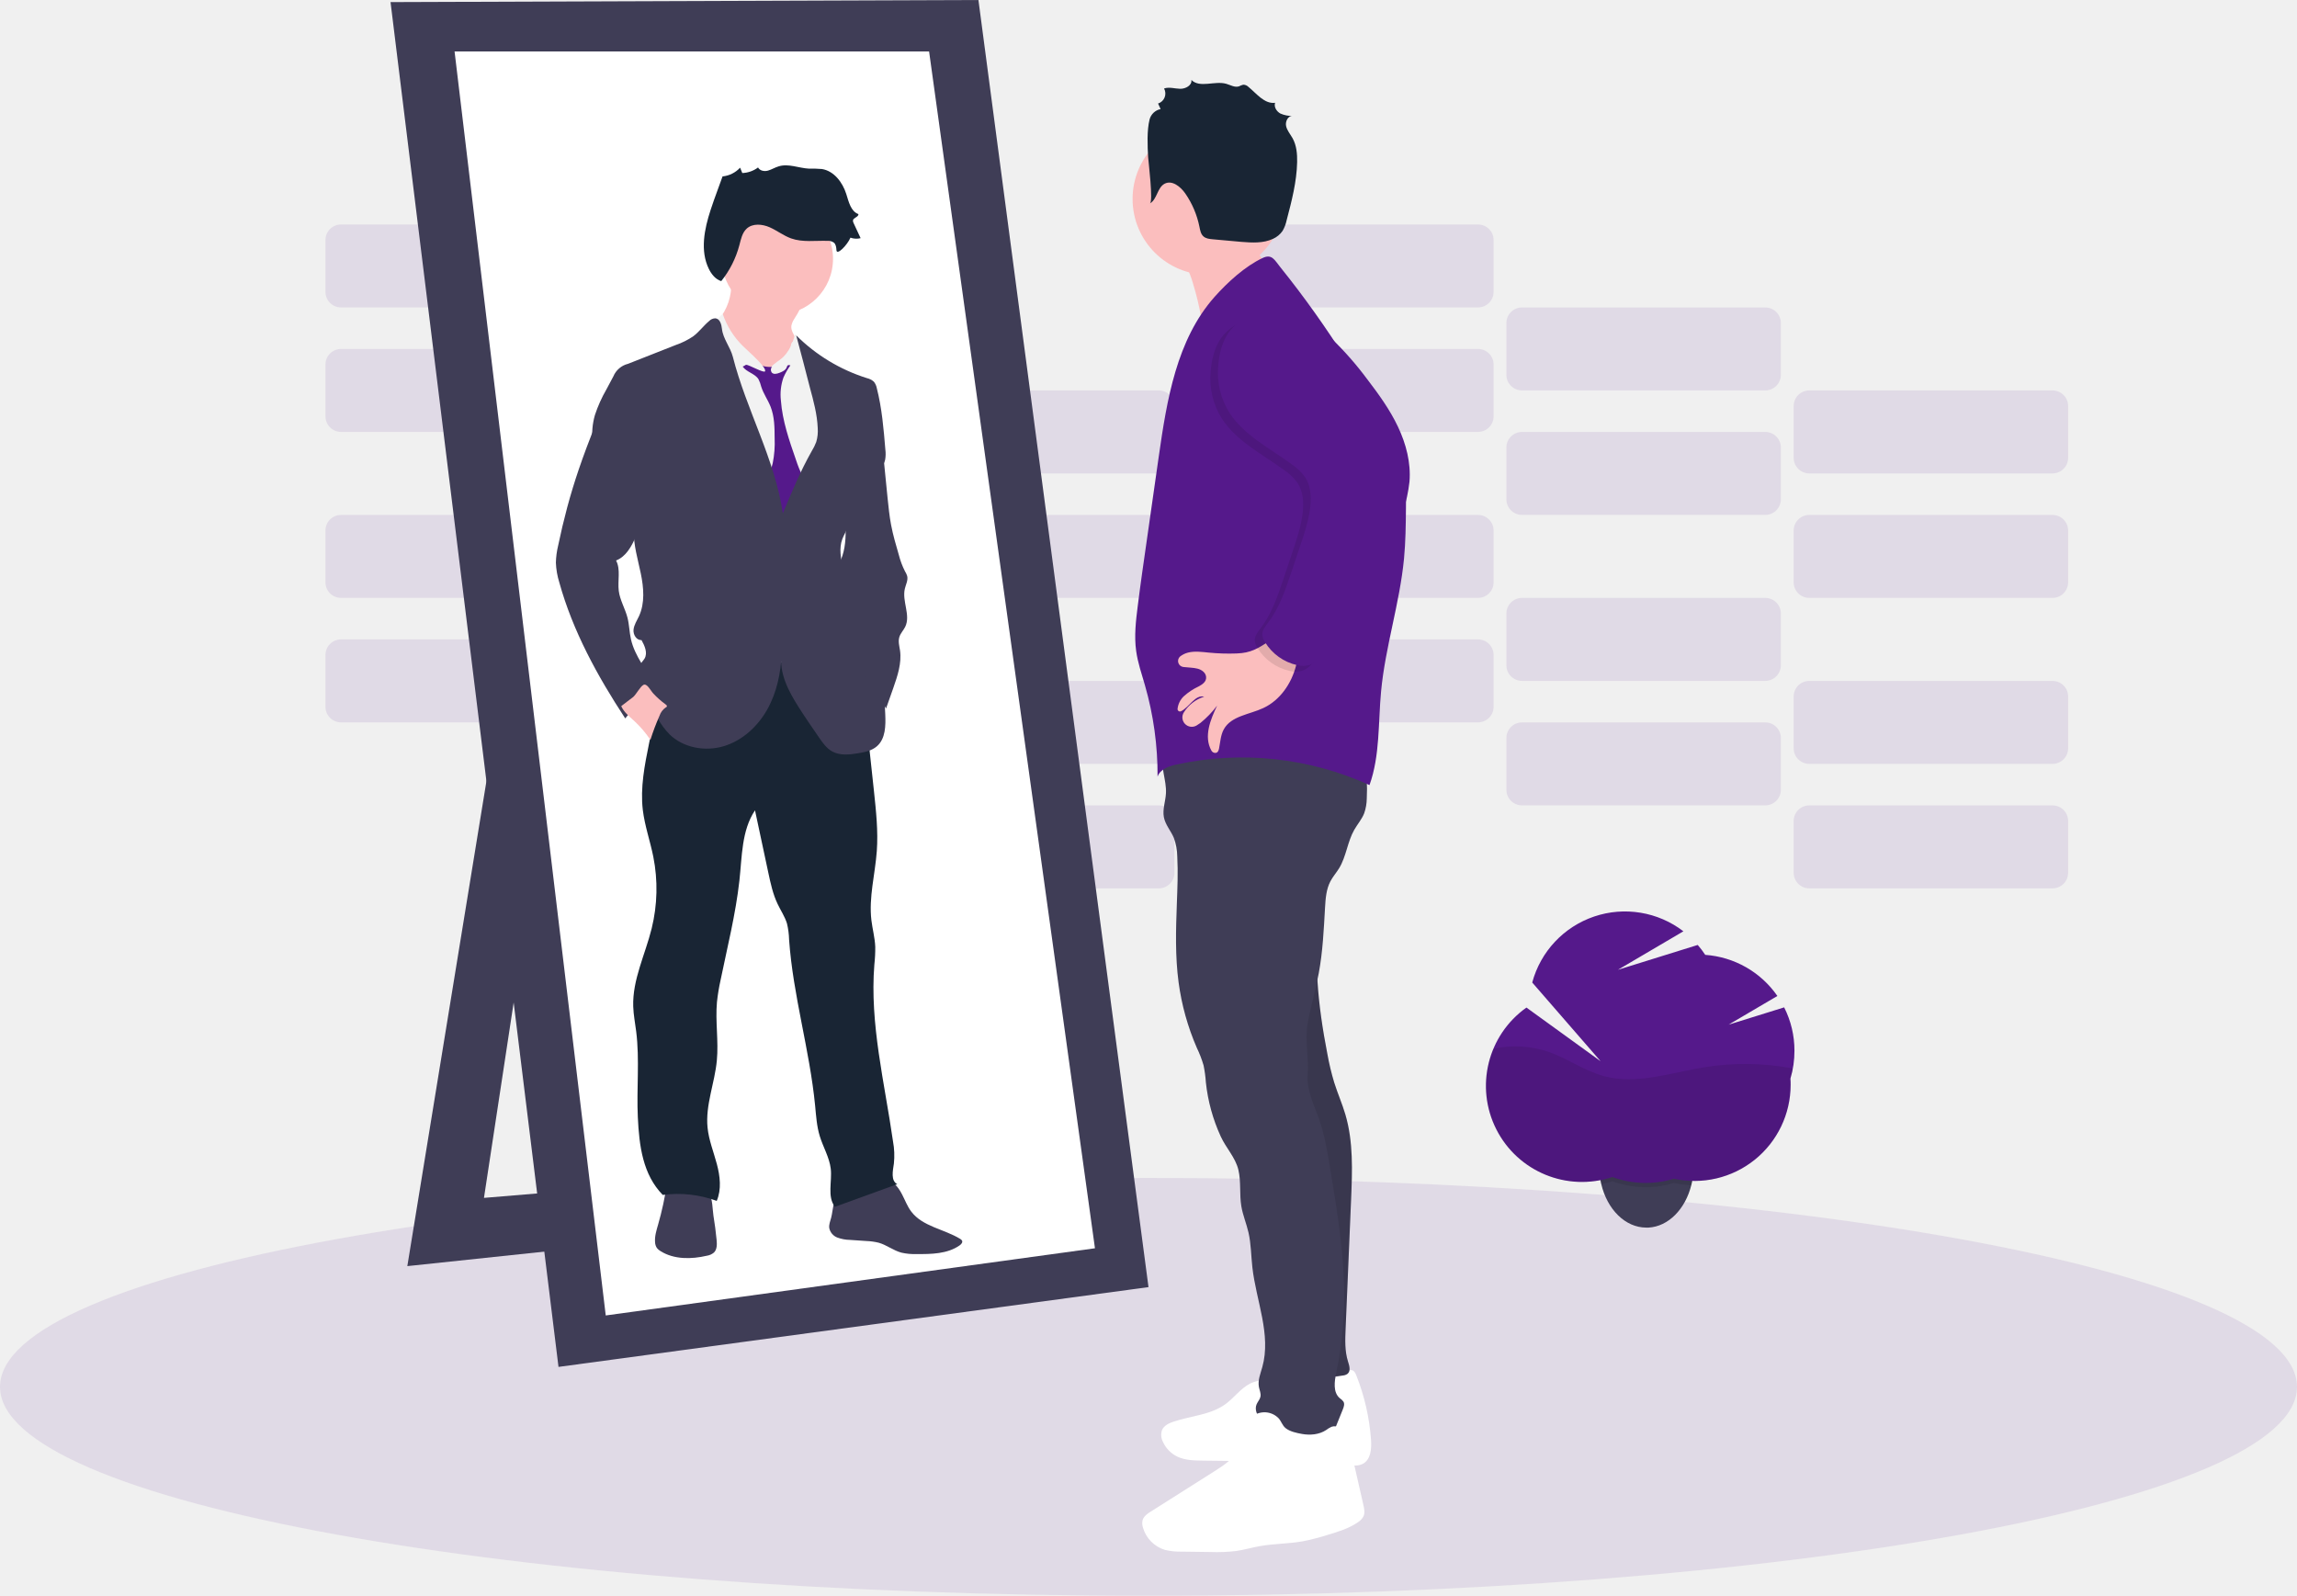
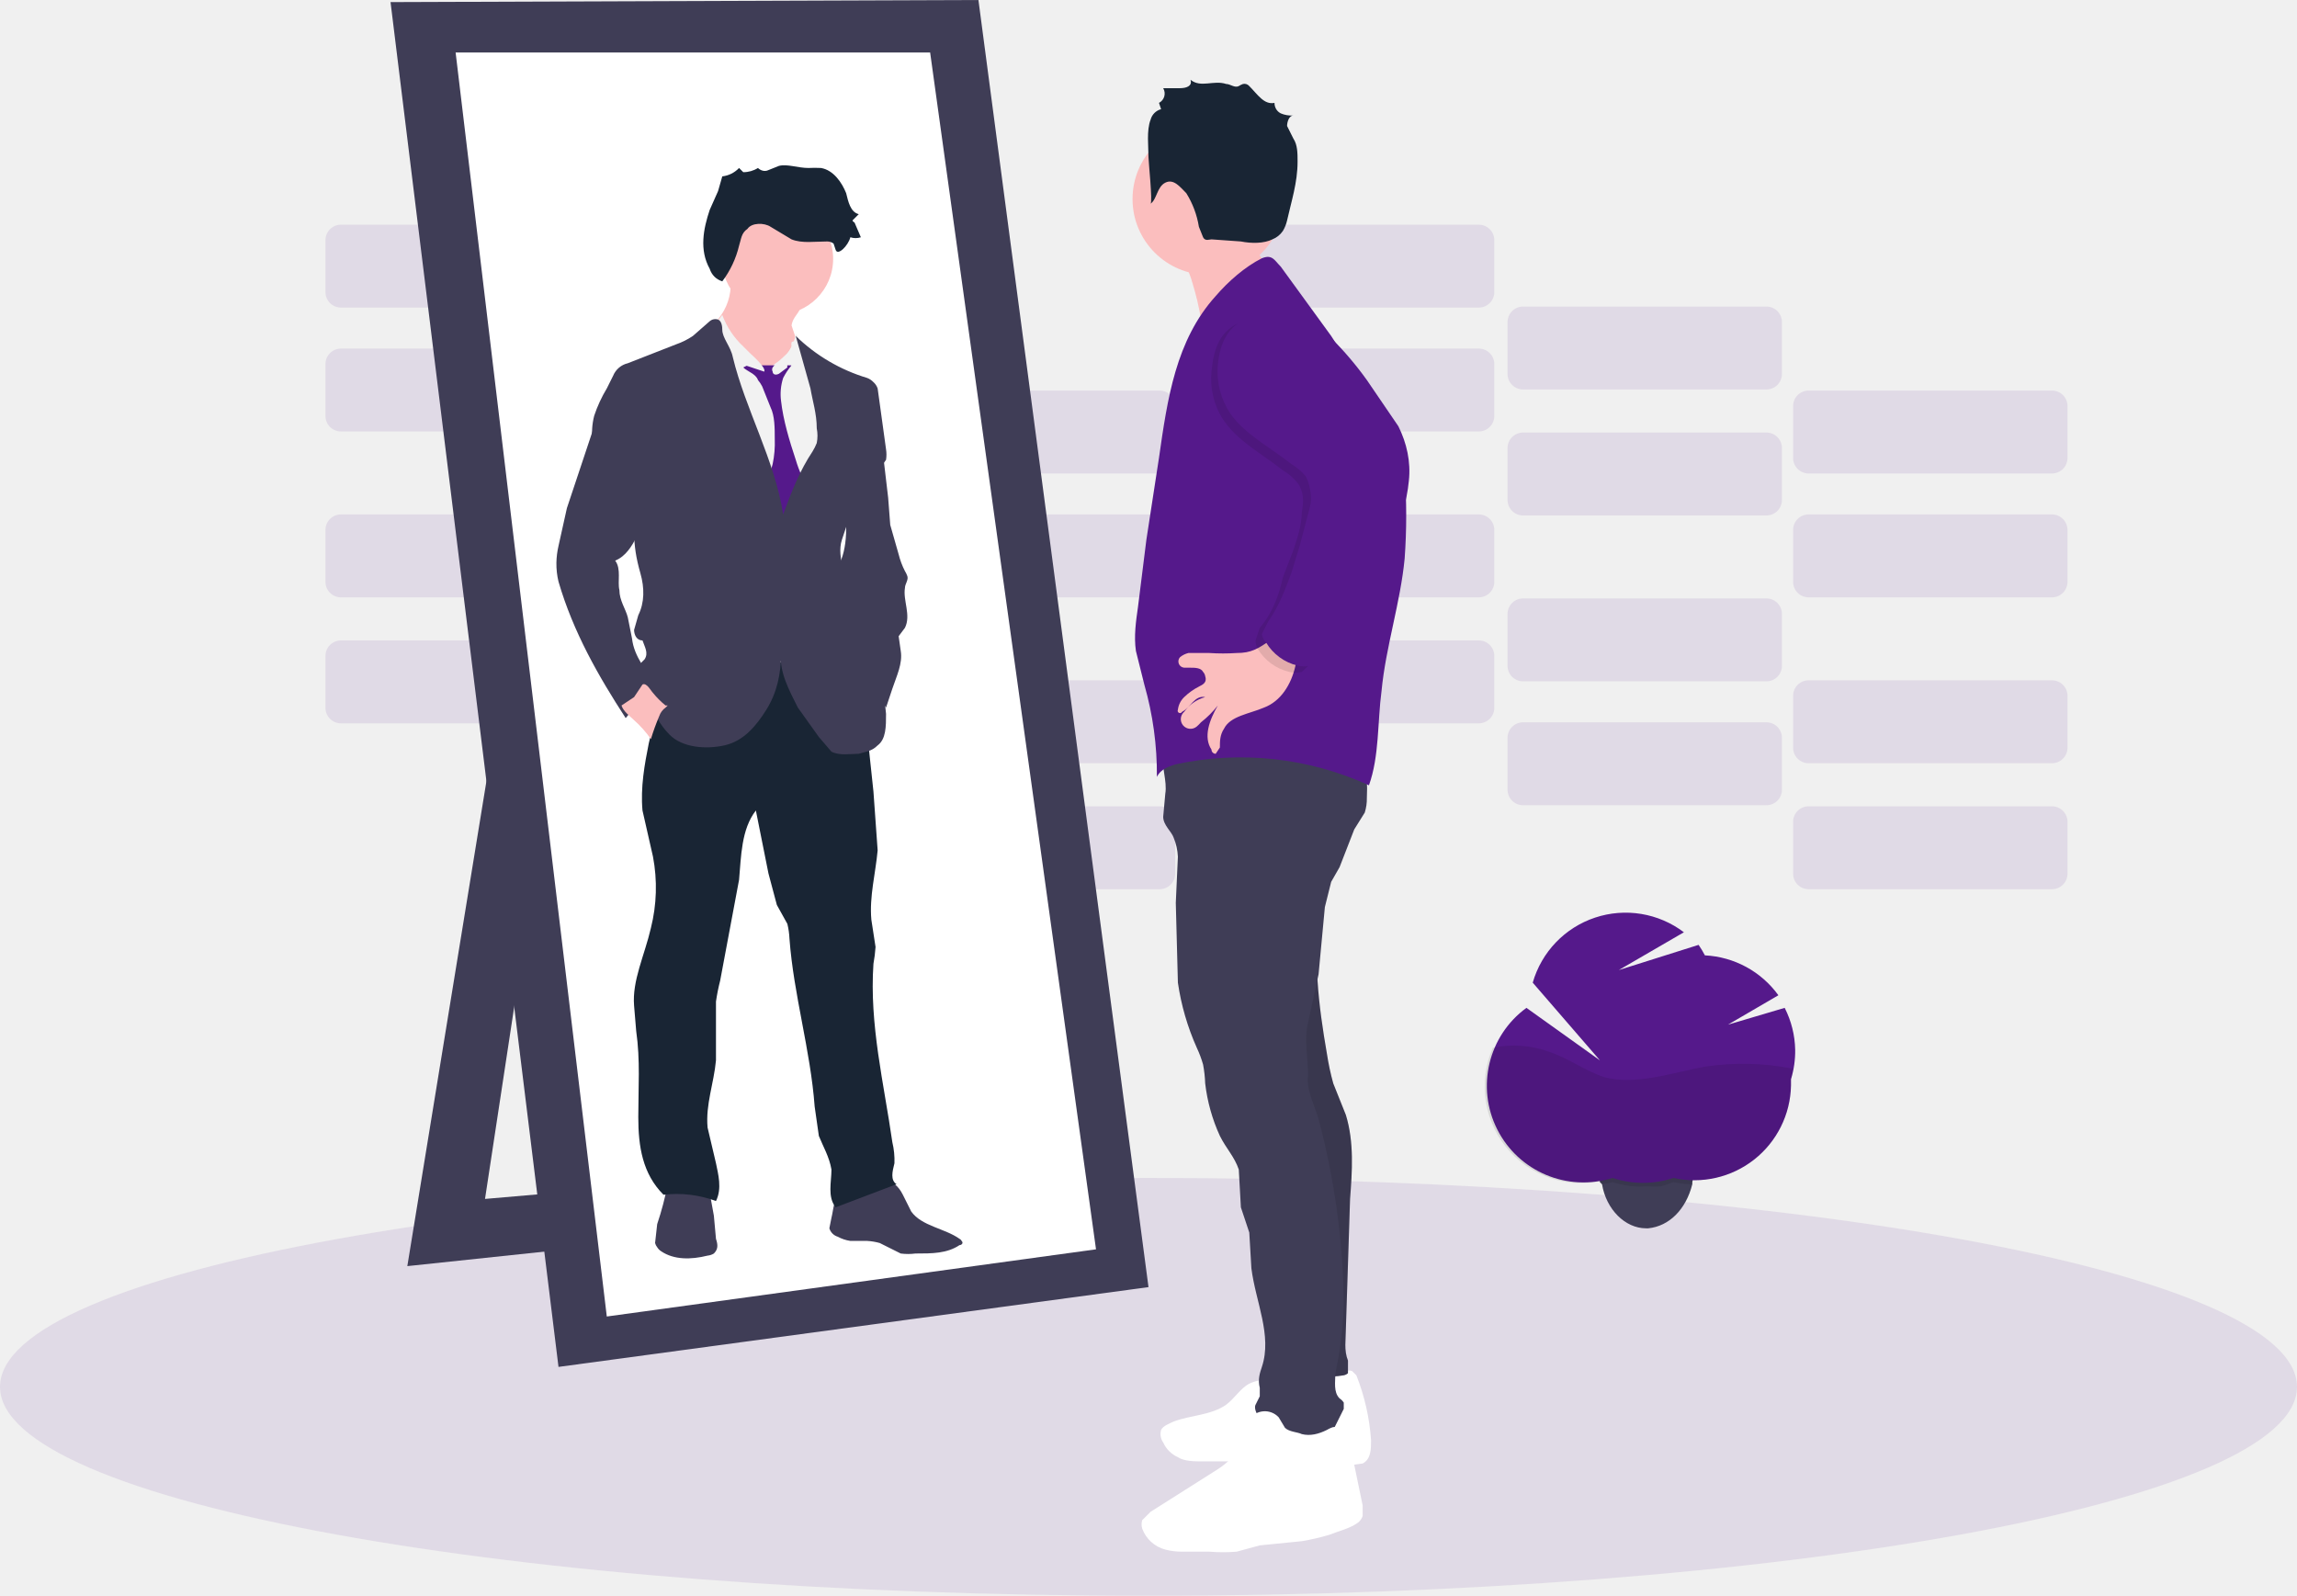
- <svg xmlns="http://www.w3.org/2000/svg" id="bf56719a-dd30-4b09-833f-7c41eeee086b" width="1094" height="760" data-name="Layer 1" viewBox="0 0 1094 760">
-   <rect width="130.73" height="39.52" x="155" y="304.52" fill="#55198b" opacity=".1" rx="7.43" />
-   <rect width="130.73" height="39.52" x="291.81" y="344.05" fill="#55198b" opacity=".1" rx="7.43" />
-   <rect width="130.73" height="39.52" x="428.63" y="383.57" fill="#55198b" opacity=".1" rx="7.43" />
-   <rect width="130.73" height="39.52" x="155" y="245.24" fill="#55198b" opacity=".1" rx="7.43" />
-   <rect width="130.73" height="39.52" x="291.81" y="284.76" fill="#55198b" opacity=".1" rx="7.43" />
-   <rect width="130.73" height="39.52" x="428.63" y="324.29" fill="#55198b" opacity=".1" rx="7.43" />
-   <rect width="130.73" height="39.52" x="580.64" y="304.52" fill="#55198b" opacity=".1" rx="7.43" />
-   <rect width="130.73" height="39.52" x="717.45" y="344.05" fill="#55198b" opacity=".1" rx="7.43" />
-   <rect width="130.73" height="39.52" x="854.27" y="383.57" fill="#55198b" opacity=".1" rx="7.43" />
-   <rect width="130.73" height="39.52" x="580.64" y="245.24" fill="#55198b" opacity=".1" rx="7.43" />
-   <rect width="130.73" height="39.52" x="717.45" y="284.76" fill="#55198b" opacity=".1" rx="7.43" />
-   <rect width="130.73" height="39.52" x="854.27" y="324.29" fill="#55198b" opacity=".1" rx="7.43" />
-   <rect width="130.73" height="39.52" x="155" y="166.19" fill="#55198b" opacity=".1" rx="7.43" />
-   <rect width="130.73" height="39.52" x="291.81" y="205.71" fill="#55198b" opacity=".1" rx="7.43" />
-   <rect width="130.73" height="39.52" x="428.63" y="245.24" fill="#55198b" opacity=".1" rx="7.43" />
-   <rect width="130.73" height="39.52" x="155" y="106.9" fill="#55198b" opacity=".1" rx="7.43" />
-   <rect width="130.73" height="39.52" x="291.81" y="146.43" fill="#55198b" opacity=".1" rx="7.43" />
-   <rect width="130.73" height="39.52" x="428.63" y="185.95" fill="#55198b" opacity=".1" rx="7.43" />
-   <rect width="130.73" height="39.52" x="580.64" y="166.19" fill="#55198b" opacity=".1" rx="7.43" />
-   <rect width="130.73" height="39.52" x="717.45" y="205.71" fill="#55198b" opacity=".1" rx="7.43" />
-   <rect width="130.73" height="39.52" x="854.27" y="245.24" fill="#55198b" opacity=".1" rx="7.43" />
-   <rect width="130.73" height="39.52" x="580.64" y="106.9" fill="#55198b" opacity=".1" rx="7.43" />
-   <rect width="130.73" height="39.52" x="717.45" y="146.43" fill="#55198b" opacity=".1" rx="7.43" />
-   <rect width="130.73" height="39.52" x="854.27" y="185.95" fill="#55198b" opacity=".1" rx="7.43" />
+ <svg xmlns="http://www.w3.org/2000/svg" width="1094" height="760" data-name="Layer 1">
+   <rect width="130.7" height="39.5" x="155" y="305" fill="#55198b" opacity=".1" rx="7.4" />
+   <rect width="130.7" height="39.5" x="292" y="344" fill="#55198b" opacity=".1" rx="7.4" />
+   <rect width="130.7" height="39.5" x="429" y="384" fill="#55198b" opacity=".1" rx="7.4" />
+   <rect width="130.7" height="39.5" x="155" y="245" fill="#55198b" opacity=".1" rx="7.4" />
+   <rect width="130.7" height="39.5" x="292" y="285" fill="#55198b" opacity=".1" rx="7.4" />
+   <rect width="130.7" height="39.5" x="429" y="324" fill="#55198b" opacity=".1" rx="7.4" />
+   <rect width="130.7" height="39.5" x="581" y="305" fill="#55198b" opacity=".1" rx="7.4" />
+   <rect width="130.7" height="39.5" x="718" y="344" fill="#55198b" opacity=".1" rx="7.4" />
+   <rect width="130.7" height="39.5" x="854" y="384" fill="#55198b" opacity=".1" rx="7.4" />
+   <rect width="130.7" height="39.5" x="581" y="245" fill="#55198b" opacity=".1" rx="7.4" />
+   <rect width="130.7" height="39.5" x="718" y="285" fill="#55198b" opacity=".1" rx="7.4" />
+   <rect width="130.7" height="39.5" x="854" y="324" fill="#55198b" opacity=".1" rx="7.4" />
+   <rect width="130.7" height="39.5" x="155" y="166" fill="#55198b" opacity=".1" rx="7.4" />
+   <rect width="130.7" height="39.5" x="292" y="206" fill="#55198b" opacity=".1" rx="7.4" />
+   <rect width="130.7" height="39.5" x="429" y="245" fill="#55198b" opacity=".1" rx="7.4" />
+   <rect width="130.7" height="39.5" x="155" y="107" fill="#55198b" opacity=".1" rx="7.4" />
+   <rect width="130.7" height="39.5" x="292" y="146" fill="#55198b" opacity=".1" rx="7.4" />
+   <rect width="130.7" height="39.5" x="429" y="186" fill="#55198b" opacity=".1" rx="7.4" />
+   <rect width="130.7" height="39.5" x="581" y="166" fill="#55198b" opacity=".1" rx="7.4" />
+   <rect width="130.7" height="39.5" x="718" y="206" fill="#55198b" opacity=".1" rx="7.4" />
+   <rect width="130.7" height="39.5" x="854" y="245" fill="#55198b" opacity=".1" rx="7.4" />
+   <rect width="130.7" height="39.5" x="581" y="107" fill="#55198b" opacity=".1" rx="7.4" />
+   <rect width="130.7" height="39.5" x="718" y="146" fill="#55198b" opacity=".1" rx="7.4" />
+   <rect width="130.7" height="39.5" x="854" y="186" fill="#55198b" opacity=".1" rx="7.4" />
  <ellipse cx="547" cy="660.5" fill="#55198b" opacity=".1" rx="547" ry="99.5" />
-   <polygon fill="#3f3d56" points="240 321 194 603 402 581 393 557 230.5 570.5 268.5 320.5 240 321" />
-   <polygon fill="#3f3d56" points="186 1 466 0 547 613 266 651 186 1" />
-   <polygon fill="#fff" points="216.5 24.5 442.5 24.5 521.5 594.5 288.5 626.5 216.5 24.5" />
-   <path fill="#3f3d56" d="M482.64,638.86c1.42,2.72,2.48,5.66,4.33,8.11,5.4,7.22,15.65,8.35,23.34,13.06a2.15,2.15,0,0,1,.91.88c.35.83-.43,1.7-1.18,2.22-5.83,4.09-13.48,4.18-20.61,4.13a27.49,27.49,0,0,1-7.13-.68c-3.77-1-7-3.63-10.72-4.7a28.44,28.44,0,0,0-5.89-.83l-7.81-.53a18.41,18.41,0,0,1-6.09-1.13,6.16,6.16,0,0,1-3.84-4.55c-.22-1.66.49-3.27.91-4.89,1-3.84.69-8.48,3.68-11.1a11.35,11.35,0,0,1,4.15-2,132.39,132.39,0,0,1,16.61-4.42C477.93,631.52,480.59,634.92,482.64,638.86Z" transform="translate(-53 -70)" />
-   <path fill="#3f3d56" d="M394.3,660.49c.2,2.13.26,4.57-1.28,6.06a6.83,6.83,0,0,1-3.35,1.5c-7.39,1.72-15.63,1.84-22.06-2.18a6.09,6.09,0,0,1-1.74-1.49,5.43,5.43,0,0,1-.88-2.75c-.23-2.83.64-5.62,1.43-8.35a146.52,146.52,0,0,0,4.25-19.75c.08-.55,18.87,3,20.12,4.86,1.57,2.3,1.58,7.82,2,10.56Q393.74,654.69,394.3,660.49Z" transform="translate(-53 -70)" />
-   <path fill="#192534" d="M464.24,400.27l5,46.49c1,9.5,2.05,19.05,1.36,28.58-.8,11-3.88,22-2.58,32.9.51,4.24,1.67,8.4,1.84,12.67a69,69,0,0,1-.43,8.5c-2.26,28.21,4.89,56.2,8.89,84.21a36.54,36.54,0,0,1,.42,10.48c-.52,3.55-1.56,8.21,1.6,9.89l-29.68,10.76c-3.79-4.75-1.28-12.14-2-18.17-.66-5.43-3.64-10.27-5.23-15.5-1.44-4.7-1.74-9.65-2.21-14.53-2.59-26.57-10.54-52.45-12.4-79.08a36,36,0,0,0-1-7.63c-1-3.31-3-6.2-4.46-9.31-2.24-4.67-3.34-9.79-4.42-14.85l-6.35-29.75c-6.42,9.56-6.16,22-7.43,33.46-1.78,16-5.76,31.73-9,47.53a94.47,94.47,0,0,0-1.69,10.3c-.84,9.27.83,18.63-.06,27.89-1,10.73-5.51,21.2-4.42,31.93.6,5.94,2.88,11.56,4.42,17.32s2.3,12.08-.05,17.57a54,54,0,0,0-25.71-2.84c-9.53-9.75-11.22-23.35-11.87-37s.92-27.32-.78-40.84c-.5-4-1.28-7.9-1.41-11.89-.42-12.79,5.73-24.76,8.79-37.19a78.7,78.7,0,0,0,.77-34.15c-1.5-7.47-4.08-14.72-5-22.29-1.25-10.61.87-21.3,3-31.78,1.43-7.07,2.85-14.14,4.47-21.17,1.74-7.55,3.81-15.26,8.46-21.44,7.44-9.89,20.65-14.28,33-13.32s23.88,6.58,34.08,13.58A128.48,128.48,0,0,1,464.24,400.27Z" transform="translate(-53 -70)" />
-   <path fill="#fbbebe" d="M431.06,222.25a8.63,8.63,0,0,0-1.15,2.94c-.25,2.05,1,3.93,2,5.72a31.15,31.15,0,0,1,2.93,7.3,12,12,0,0,1,.43,4.87,11.75,11.75,0,0,1-1.3,3.5c-1.93,3.72-4.79,7.16-8.68,8.71a15.29,15.29,0,0,1-9.39.38,28.51,28.51,0,0,1-8.59-4.08,26.11,26.11,0,0,1-5.88-5.1,35.25,35.25,0,0,1-4.06-7c-2.08-4.35-4.19-9-3.81-13.77a4.6,4.6,0,0,1,.24-1.27,6.83,6.83,0,0,1,1.34-2,26.1,26.1,0,0,0,6.12-18.15l14.57,3.31c3.21.73,6.42,1.46,9.59,2.37,2.6.75,6.6,1.79,8.29,4.11S432.21,220.13,431.06,222.25Z" transform="translate(-53 -70)" />
-   <circle cx="370.26" cy="123.29" r="26.48" fill="#fbbebe" />
-   <path fill="#f2f2f2" d="M419,246.71c1.12-2.45,3.54-4,5.75-5.54s4.45-3.51,4.88-6.18a4.43,4.43,0,0,1,.44-1.74c.85-1.28,2.87-.64,4.08.3,2.94,2.29,4.94,5.54,6.89,8.71a74.43,74.43,0,0,1,6.45,12.19c2.81,7.41,3.15,15.5,3.46,23.41.28,7.2.55,14.51-1.2,21.49-1.1,4.42-3,8.71-3.11,13.26-.33,16.53-6.07,32.33-6.47,48.86a126.75,126.75,0,0,0,.72,14.31l.94,10.73q-21.81-1.25-43.5-3.83c-.42-4.94-1.83-9.73-3.12-14.51a314.93,314.93,0,0,1-10.11-59.74c-.77-10.72-1.56-21.4-2.75-32.08-1.07-9.71-3.17-19.48-1.91-29.17a40.27,40.27,0,0,1,4.1-12.62,8.32,8.32,0,0,1,3.2-3.83A8.65,8.65,0,0,1,390,230a41.94,41.94,0,0,1,6.88-.81,4.74,4.74,0,0,1,1.68.16,5.27,5.27,0,0,1,2.29,2.22A41.52,41.52,0,0,0,419,246.71Z" transform="translate(-53 -70)" />
-   <path fill="#55198b" d="M406.72,244.59c1.86,2.66,5.8,3.29,7.52,6a15.73,15.73,0,0,1,1.31,3.57c1.05,3.35,3.17,6.26,4.46,9.53,1.86,4.7,1.91,9.9,1.93,14.95a49.47,49.47,0,0,1-.92,12c-.6,2.47-1.58,4.82-2.3,7.26a35.5,35.5,0,0,0-1.34,12.8,5.24,5.24,0,0,0,.72,2.65,5.75,5.75,0,0,0,2.56,1.74c2.93,1.29,6,2.61,9.2,2.31a3.37,3.37,0,0,0,1.83-.61,4.07,4.07,0,0,0,.9-1.19l2-3.38c1.81-3.09,3.7-6.55,3-10.08a20,20,0,0,0-2.27-5.17,60.78,60.78,0,0,1-3.26-8.07c-3.19-9.17-6.42-18.47-7.14-28.15a24.74,24.74,0,0,1,1.2-10.92,31.1,31.1,0,0,1,3.52-6.09,2.61,2.61,0,0,0-2.81-.95,16.72,16.72,0,0,0-2.91,1.21c-2.94,1.24-6.2.79-9.17-.06-1.16-.34-3-1.5-4.2-1.42C410.14,242.57,406.79,244.71,406.72,244.59Z" transform="translate(-53 -70)" />
-   <path fill="#f2f2f2" d="M430.13,244.48c-.6-.48-1.53-.92-2.06-.36a2.32,2.32,0,0,0-.38.81c-.52,1.4-2.05,2.09-3.44,2.63s-2.89.84-3.73-.19a2.26,2.26,0,0,1,.13-2.67,8.16,8.16,0,0,1,2.19-1.85,21.38,21.38,0,0,0,8.72-13.72,6.52,6.52,0,0,1,2.39,4.13c.33,1.59.37,3.23.7,4.82.49,2.28,1.58,4.41,1.83,6.72.13,1.23,0,2.47,0,3.7a22.71,22.71,0,0,0,.42,3.58C434.56,249.6,432.91,246.69,430.13,244.48Z" transform="translate(-53 -70)" />
-   <path fill="#f2f2f2" d="M409.89,237.69c-1-.95-2-1.85-3-2.82a38.9,38.9,0,0,1-9.67-15.35c-1.28,1-2.69,2.32-2.72,4a6.13,6.13,0,0,0,1.32,3.25,50.68,50.68,0,0,1,7.33,19.61,5.84,5.84,0,0,1,5.05-2.69c1.58,0,8.67,4.2,9.18,3.14C418.13,245.17,411.09,238.82,409.89,237.69Z" transform="translate(-53 -70)" />
-   <path fill="#3f3d56" d="M432.22,229.73a83,83,0,0,0,33.58,20.33,7.54,7.54,0,0,1,3.39,1.72,6.93,6.93,0,0,1,1.41,3.1c2.44,9.54,3.26,19.41,4.07,29.22a16.28,16.28,0,0,1-.1,4.88c-.59,2.62-2.45,4.74-4.28,6.71-5.74,6.15-12.29,12.58-13.26,20.94a33.45,33.45,0,0,1-.57,4.8c-.5,1.86-1.61,3.5-2.29,5.31-3.34,8.91,4.21,19.7-.39,28A50.54,50.54,0,0,1,458.84,370a19.86,19.86,0,0,0,1.37,5.88c1.37,2.86,4.19,4.68,6.41,7,6.77,6.94,7.6,17.56,8,27.25.25,5.46.17,11.73-4,15.31-2.41,2.09-5.7,2.77-8.85,3.29-4.19.7-8.75,1.2-12.46-.87-2.66-1.48-4.47-4.07-6.2-6.57-3.28-4.77-6.57-9.53-9.68-14.42-4.92-7.71-9.56-16.52-8.14-25.56-.4,9.25-2.35,18.57-6.89,26.63s-11.85,14.79-20.72,17.45-19.24.78-25.85-5.7a34.94,34.94,0,0,1-5.51-7.43,72.52,72.52,0,0,1-8.14-20.71c-.43-1.89-.75-4,.2-5.69.45-.8,1.14-1.43,1.61-2.22,1.58-2.69.06-6.08-1.47-8.82-2.33.22-4-2.52-3.79-4.86s1.61-4.37,2.6-6.5c2.9-6.28,2.26-13.59.86-20.36s-3.49-13.5-3.33-20.41c.17-7.31-5.09-13.89-9.1-20-2.24-3.44-4.85-6.64-6.8-10.25a33.07,33.07,0,0,1-2.62-24.76,64.89,64.89,0,0,1,5.48-12.22l3.3-6.19a10.21,10.21,0,0,1,7-6l22.83-9a34.35,34.35,0,0,0,8.24-4.12c2.79-2.1,4.87-5,7.53-7.24a4.22,4.22,0,0,1,3-1.31c2.14.19,2.9,2.89,3.12,5,.5,4.72,4,8.72,5.19,13.31,6.44,25.35,20.07,48.73,23.81,74.61,4.2-10.09,8.4-20.2,13.78-29.7a24.66,24.66,0,0,0,2.13-4.31,18.4,18.4,0,0,0,.71-6.69c-.27-6.51-2-12.87-3.71-19.16C436.53,246.1,434.53,238.21,432.22,229.73Z" transform="translate(-53 -70)" />
-   <path fill="#3f3d56" d="M475.73,307.19c.44,4.26.87,8.53,1.66,12.74.92,4.87,2.32,9.63,3.71,14.39a37.45,37.45,0,0,0,2.9,7.73,9.94,9.94,0,0,1,1.07,2.29c.49,2-.63,4-1.11,6-1.44,6,2.88,12.67.16,18.2-.82,1.68-2.25,3.07-2.79,4.87-.63,2.07,0,4.28.33,6.42.85,6-1.2,12.1-3.22,17.87L475,407.44c-3.14-5.84-6.31-11.74-10.65-16.75-1.55-1.8-3.24-3.47-4.67-5.37a37.66,37.66,0,0,1-5-9.74,84.43,84.43,0,0,1-5.17-25.72,17.59,17.59,0,0,1,.85-7.4,39.36,39.36,0,0,1,2.22-4c2.68-4.83,3.23-10.55,3.18-16.07s-.64-11.06,0-16.55a37.86,37.86,0,0,1,4-13.13,18.63,18.63,0,0,1,5.43-6.77,9.78,9.78,0,0,1,6-1.95c3.27.19,2.52,3,2.8,5.71Z" transform="translate(-53 -70)" />
-   <path fill="#3f3d56" d="M328.64,293.58q-3.06,9-5.52,18.16-2.4,9-4.29,18.1a38.76,38.76,0,0,0-1.08,8.14,36.42,36.42,0,0,0,1.63,9.41c6.44,23.21,18.18,44.62,31.4,64.75A58.28,58.28,0,0,1,364.08,400a2.85,2.85,0,0,0,1-1,2.71,2.71,0,0,0-.32-2.34c-3.65-7.48-9.43-14.07-11.25-22.2-.76-3.38-.79-6.9-1.65-10.26-1.11-4.35-3.59-8.33-4.16-12.79-.61-4.86,1-10.16-1.28-14.47,4.65-1.81,7.34-6.6,9.31-11.19a61.29,61.29,0,0,0,4.48-14.71,44.26,44.26,0,0,0-5.41-28.15,45,45,0,0,0-9.05-11.36c-1.19-1.07-4-4.14-5.73-4.11-2.31.05-3.05,3.79-3.71,5.47C333.64,279.75,331,286.62,328.64,293.58Z" transform="translate(-53 -70)" />
-   <path fill="#fbbebe" d="M370.06,405.51c.3.22.64.52.56.88s-.37.45-.63.6a7.76,7.76,0,0,0-2.88,3.9,108.85,108.85,0,0,0-4.34,11.49,50.37,50.37,0,0,0-7.84-9.15c-2.28-2.1-4.83-4.09-6.05-6.93,0-.08,5.24-3.95,5.72-4.37,1.47-1.31,3.32-4.94,4.84-5.74,1.72-.9,3.36,2.63,4.67,4.05A39.72,39.72,0,0,0,370.06,405.51Z" transform="translate(-53 -70)" />
-   <path fill="#192534" d="M451.38,189.15c-.07-1.31-.24-2.76-1.24-3.61a4.73,4.73,0,0,0-3-.83c-5.83-.19-11.86.79-17.36-1.17-3.62-1.29-6.71-3.77-10.24-5.31s-8.05-1.95-10.9.64c-2.16,2-2.75,5.07-3.5,7.9a46.32,46.32,0,0,1-8.63,17.12c-2.71-.84-4.65-3.26-5.9-5.8-4.25-8.66-2.16-19,.86-28.18,1-3.08,2.11-6.13,3.22-9.17l2.44-6.72a13.12,13.12,0,0,0,8.36-4.16l1.05,2.55a13.3,13.3,0,0,0,7.5-2.65c.84,1.58,3,2,4.75,1.49s3.26-1.49,5-2c4.65-1.5,9.61.81,14.49,1.07a58,58,0,0,1,6.19.18c5.76.93,9.83,6.35,11.59,11.91,1.17,3.7,2.14,8.25,5.79,9.56.08,1.4-2.4,1.67-2.61,3a2.3,2.3,0,0,0,.3,1.27l3.35,7.19a8.32,8.32,0,0,1-4.84-.24C456.54,186.74,451.53,191.86,451.38,189.15Z" transform="translate(-53 -70)" />
-   <path fill="#fbbebe" d="M621.14,204.8a131.36,131.36,0,0,1,4,16.73c.72,4.24,1.14,8.95-1.29,12.49,9.26-13.93,18.93-28.28,33-37.27A30.13,30.13,0,0,1,649,173.51c.08-.84-11.55,3.55-12.44,4.05-4.08,2.27-7.82,5.09-11.8,7.52-2.06,1.25-10.64,4.21-10.72,6,0,1.15,3.41,4.67,4.05,5.88A45.67,45.67,0,0,1,621.14,204.8Z" transform="translate(-53 -70)" />
-   <path fill="#fff" d="M664.17,730.18a15.5,15.5,0,0,0-15.84-1.2c-4.53,2.34-7.58,6.77-11.7,9.77-7.08,5.14-16.43,5.55-24.72,8.33-2.2.74-4.54,1.84-5.47,4a7.1,7.1,0,0,0,.41,5.57,14.42,14.42,0,0,0,6.86,7.07c3.72,1.78,8,1.86,12.12,1.91l35.8.42c11,.13,22.07.26,33,1.63,2.55.32,5.31.67,7.56-.58,3.66-2,4.08-7.06,3.8-11.23a103.07,103.07,0,0,0-7-30.8c-.43-1.09-1-2.33-2.21-2.53a3.6,3.6,0,0,0-2.38.76c-10.1,6-22.89,9.39-33.63,4.59" transform="translate(-53 -70)" />
-   <path fill="#3f3d56" d="M682.09,501.78c-4,23.23-1.39,47.1,3.11,70.23a122.46,122.46,0,0,0,3.27,13.64c1.61,5.1,3.78,10,5.29,15.13,3.84,13,3.3,26.9,2.73,40.47L693.87,703c-.22,5.18-.42,10.48,1.14,15.42.63,2,1.4,4.5-.19,5.85a4.46,4.46,0,0,1-2.11.81,32.66,32.66,0,0,1-21-3.15L671,659.55c-.22-19.23-.45-38.54-3.41-57.53-2.35-15.1-6.43-30-6.7-45.28-.28-16,3.64-31.79,7.64-47.3.86-3.32,4-5.75,6.58-8a8.09,8.09,0,0,1,3.2-1.94C679.51,499.17,681.35,500.77,682.09,501.78Z" transform="translate(-53 -70)" />
-   <path d="M682.09,501.78c-4,23.23-1.39,47.1,3.11,70.23a122.46,122.46,0,0,0,3.27,13.64c1.61,5.1,3.78,10,5.29,15.13,3.84,13,3.3,26.9,2.73,40.47L693.87,703c-.22,5.18-.42,10.48,1.14,15.42.63,2,1.4,4.5-.19,5.85a4.46,4.46,0,0,1-2.11.81,32.66,32.66,0,0,1-21-3.15L671,659.55c-.22-19.23-.45-38.54-3.41-57.53-2.35-15.1-6.43-30-6.7-45.28-.28-16,3.64-31.79,7.64-47.3.86-3.32,4-5.75,6.58-8a8.09,8.09,0,0,1,3.2-1.94C679.51,499.17,681.35,500.77,682.09,501.78Z" opacity=".1" transform="translate(-53 -70)" />
-   <path fill="#3f3d56" d="M607,429.18c-1.48,6.09,1.66,12.4,1.31,18.66-.2,3.79-1.69,7.57-1,11.29s3.35,6.52,4.77,9.93a26.94,26.94,0,0,1,1.62,8.88c.41,7.48.08,15-.2,22.45-.47,12.5-.82,25.07.83,37.46A117.19,117.19,0,0,0,623,569a54,54,0,0,1,3.23,8.39,59.88,59.88,0,0,1,1.1,8.14,82.7,82.7,0,0,0,7.07,25.71c2.55,5.57,7,10,8.41,15.91,1.34,5.66.44,11.63,1.41,17.36.71,4.25,2.44,8.27,3.4,12.47,1.25,5.43,1.22,11.06,1.85,16.6,1.8,16,9.07,32,4.73,47.52-.87,3.12-2.22,6.29-1.61,9.47.3,1.56,1.06,3.1.72,4.65-.28,1.32-1.3,2.34-1.82,3.59-1,2.34.06,5.12,1.84,6.93a19.69,19.69,0,0,0,6.5,3.84c7.37,3.15,15,6.35,23,6.28a6.18,6.18,0,0,0,2.83-.52c1.44-.75,2.15-2.38,2.76-3.88l4.1-10.14c.5-1.23,1-2.67.31-3.81a7.1,7.1,0,0,0-1.72-1.6c-3.31-2.79-2.56-8-1.68-12.19a177.87,177.87,0,0,0,3.72-32.7c.44-21.92-3.17-43.71-6.77-65.34-1.25-7.51-2.51-15.07-5-22.27s-6.16-14.13-5.56-21.61c.64-8.08-1.46-16.55,0-24.52s3.77-15.77,5.26-23.73c1.93-10.33,2.41-20.86,3-31.34.25-4.28.57-8.7,2.57-12.5,1.17-2.22,2.87-4.12,4.18-6.27,3.38-5.59,3.92-12.52,7.15-18.2,1.53-2.69,3.64-5.06,4.76-7.94a22.19,22.19,0,0,0,1.22-7.06,84,84,0,0,0-1-18.05,117.45,117.45,0,0,0-55-12.76c-7.31.12-14.7.86-21.56,3.39C619.86,425.25,613.9,428.66,607,429.18Z" transform="translate(-53 -70)" />
-   <path fill="#fff" d="M648,746c-2.94,3.66-2.74,8.89-4.62,13.2-2.28,5.23-7.36,8.58-12.18,11.63l-30,19c-1.64,1-3.4,2.23-4,4.09a6.56,6.56,0,0,0,.15,3.59,15.58,15.58,0,0,0,10.48,10.64,31,31,0,0,0,8.11.83l13.49.18a79,79,0,0,0,12.31-.48c3.74-.54,7.38-1.61,11.1-2.29,6.77-1.23,13.73-1.12,20.51-2.31a108.46,108.46,0,0,0,12.28-3.17c4.9-1.47,9.89-3,14.09-5.91a7.31,7.31,0,0,0,2.71-2.92c.71-1.65.32-3.54-.08-5.29l-6.44-28.3a16.87,16.87,0,0,0-2.52-6.61c-1.43-1.9-4-3.16-6.23-2.35a13.21,13.21,0,0,0-2.59,1.56c-3.3,2.17-7.53,2.53-11.43,1.85-2.52-.45-5.85-1.14-7.88-2.81-1.54-1.27-2-3.24-3.31-4.68A9.39,9.39,0,0,0,648,746Z" transform="translate(-53 -70)" />
-   <circle cx="575.55" cy="94.77" r="36.13" fill="#fbbebe" />
-   <path fill="#192534" d="M600.68,166.89c3.46-1.94,3.46-7.53,7-9.39s7.56,1.37,9.83,4.63A42.59,42.59,0,0,1,624.26,178c.32,1.62.62,3.39,1.84,4.52s2.82,1.27,4.38,1.43q6.85.68,13.72,1.24c5.1.41,10.48.74,15.11-1.45a11,11,0,0,0,4.54-3.76,16.92,16.92,0,0,0,1.94-5.08c2.39-9.09,4.8-18.29,5-27.69.08-3.88-.26-7.9-2.13-11.3-1.09-2-2.69-3.74-3.14-5.94s1-5,3.28-4.76a13.46,13.46,0,0,1-6-1.14c-1.81-1-3.15-3.15-2.51-5.11-5.08.65-8.78-4.37-12.74-7.62a3.45,3.45,0,0,0-2.42-1,8.73,8.73,0,0,0-2,.77c-2,.7-4.09-.63-6.14-1.21-5.5-1.54-12.49,2.18-16.57-1.82.39,2.55-2.74,4.26-5.32,4.21s-5.24-1-7.68-.14a5,5,0,0,1-2.86,7.16l1.21,2.64a6.82,6.82,0,0,0-5.25,4.92c-1.33,5.25-1,12.71-.68,18.11C600,147.35,602.31,166,600.68,166.89Z" transform="translate(-53 -70)" />
-   <path fill="#55198b" d="M631.51,211.34c-18.15,20.41-22.77,49.14-26.64,76.19l-5.7,39.94c-1.48,10.36-3,20.72-4.29,31.11-.9,7.11-1.74,14.33-.76,21.43.77,5.6,2.64,11,4.2,16.39a154.56,154.56,0,0,1,6,43.49c1.21-3.56,5.4-5,9.08-5.8a146.82,146.82,0,0,1,91.86,9.81c5.05-14.15,4.1-29.63,5.51-44.59,2-21.33,8.89-42,10.93-63.29.75-7.93.84-15.9.92-23.87.06-5.85.12-11.76-1.1-17.49-1.36-6.34-4.23-12.25-7.2-18A469.1,469.1,0,0,0,687,230.24q-7.54-11.28-15.73-22.11-4.15-5.49-8.47-10.86c-2.79-3.47-4-6.48-8.43-4.4C646,196.79,637.6,204.49,631.51,211.34Z" transform="translate(-53 -70)" />
-   <path fill="#fbbebe" d="M641.91,381.22a98,98,0,0,1-13.27-.42c-3.27-.32-6.61-.8-9.8,0a10.2,10.2,0,0,0-3.81,1.87,2.87,2.87,0,0,0,1.63,5l3.42.3c2.17.19,4.43.41,6.12,2a3.82,3.82,0,0,1,1.24,2.41c.21,2.33-1.81,3.6-3.62,4.57a28.69,28.69,0,0,0-7.06,4.7,9.78,9.78,0,0,0-2.93,6,1.16,1.16,0,0,0,1.7,1.07c4-2,6.61-7.93,11-6.94a17.82,17.82,0,0,0-9.66,7.43,4.48,4.48,0,0,0,6,6.33,19.78,19.78,0,0,0,1.88-1.25,46.21,46.21,0,0,0,7.93-8.24c-3.2,6.75-6.44,14.65-2.76,21.36a2.13,2.13,0,0,0,2,1.18c1.16-.12,1.5-1.21,1.69-2.17.6-3.09.75-6.35,2.27-9.1,3.52-6.38,12.2-7,18.81-10.11,7.93-3.68,13.36-11.6,15.55-20.06a15.42,15.42,0,0,0,.39-7.62c-1.47-5.69-8.49-7-13-4.25C652.1,378.79,648.89,381,641.91,381.22Z" transform="translate(-53 -70)" />
-   <path d="M634.89,269.29c7,10.81,19.15,16.9,29.57,24.49A24.79,24.79,0,0,1,671,300c2.63,4.06,3,9.22,2.46,14-.68,6.31-2.71,12.38-4.72,18.4l-4.37,13.05c-2.77,8.28-5.63,16.73-10.9,23.69-1.35,1.77-2.92,3.66-2.86,5.88a7.6,7.6,0,0,0,1.28,3.58,24.08,24.08,0,0,0,15.29,10.92,11.66,11.66,0,0,0,5.75,0c2.7-.8,4.73-3,6.61-5.08,9-9.93,18-20,24.5-31.65,6.35-11.37,10.15-24,13.65-36.51a76.86,76.86,0,0,0,3-14.13c.74-9-1.62-18-5.48-26.13s-9.17-15.49-14.64-22.64a157.58,157.58,0,0,0-17.15-19.68c-10.88-10.17-24.19-16.15-38.75-10.38-10.28,4.08-14.13,12.59-15.05,23.49A35.74,35.74,0,0,0,634.89,269.29Z" opacity=".1" transform="translate(-53 -70)" />
-   <path fill="#55198b" d="M638.53,266.55c7,10.81,19.16,16.9,29.57,24.49a24.87,24.87,0,0,1,6.51,6.26c2.63,4.06,3,9.21,2.46,14-.69,6.31-2.71,12.38-4.73,18.4l-4.37,13c-2.77,8.28-5.63,16.72-10.9,23.69-1.34,1.77-2.91,3.65-2.85,5.88a7.42,7.42,0,0,0,1.28,3.57,24.07,24.07,0,0,0,15.28,10.93,11.7,11.7,0,0,0,5.76,0c2.7-.79,4.72-3,6.61-5.07,9-9.94,18-20,24.5-31.65,6.35-11.37,10.15-24,13.65-36.52a76.08,76.08,0,0,0,3-14.12c.74-9-1.62-18-5.47-26.14s-9.17-15.49-14.64-22.64A157.65,157.65,0,0,0,687,231.06c-10.87-10.16-24.18-16.15-38.74-10.37-10.29,4.08-14.13,12.58-15.06,23.49A35.77,35.77,0,0,0,638.53,266.55Z" transform="translate(-53 -70)" />
-   <path fill="#3f3d56" d="M859.65,625.24a37,37,0,0,1-.8,7.76c-.1.48-.21,1-.32,1.41-2.84,11.39-10.85,19.72-20.41,20.25-.32,0-.64,0-1,0-10.11,0-18.66-8.72-21.48-20.73-.08-.32-.15-.64-.22-1a37,37,0,0,1-.8-7.76c0-16.27,10.07-29.45,22.5-29.45S859.65,609,859.65,625.24Z" transform="translate(-53 -70)" />
-   <path d="M859.65,625.24a37,37,0,0,1-.8,7.76c-.1.48-.21,1-.32,1.41-.34,0-.67,0-1,0a45.76,45.76,0,0,1-7.36-1,44.92,44.92,0,0,1-6.56,1.5,45.87,45.87,0,0,1-5.14.48l-1.74,0a46.41,46.41,0,0,1-6.16-.41,45.17,45.17,0,0,1-9.67-2.4,45.56,45.56,0,0,1-5.22,1.4c-.08-.32-.15-.64-.22-1a37,37,0,0,1-.8-7.76c0-16.27,10.07-29.45,22.5-29.45S859.65,609,859.65,625.24Z" opacity=".1" transform="translate(-53 -70)" />
-   <path fill="#55198b" d="M907.65,570.38a45.54,45.54,0,0,0-4.9-20.61L876.29,558l23.23-13.66a45.73,45.73,0,0,0-34.36-19.58,45.65,45.65,0,0,0-3.57-4.72l-38,11.83,31.17-18.33a45.73,45.73,0,0,0-72,24.39l32.55,37.47L780,549.86a45.74,45.74,0,0,0,40.93,80.7,45.92,45.92,0,0,0,29.28.81,45.78,45.78,0,0,0,55.62-44.66c0-1,0-2-.1-3A45.63,45.63,0,0,0,907.65,570.38Z" transform="translate(-53 -70)" />
-   <path d="M906.86,578.86a121.9,121.9,0,0,0-42.34-.54c-15.89,2.63-32.13,8.41-47.67,4.19-9.12-2.48-17-8.22-25.91-11.41a49.18,49.18,0,0,0-26.75-1.6,45.76,45.76,0,0,0,56.69,61.06,45.92,45.92,0,0,0,29.28.81,45.78,45.78,0,0,0,55.62-44.66c0-1,0-2-.1-3A45.19,45.19,0,0,0,906.86,578.86Z" opacity=".1" transform="translate(-53 -70)" />
+   <path fill="#3f3d56" d="m240 321-46 282 208-22-9-24-162 14 38-250h-29z" />
+   <path fill="#3f3d56" d="m186 1 280-1 81 613-281 38L186 1z" />
+   <path fill="#fff" d="M217 25h226l79 570-233 32-72-602z" />
+   <path fill="#3f3d56" d="m430 569 4 8c5 7 16 8 23 13a2 2 0 0 1 1 1c1 1 0 2-1 2-6 4-13 4-21 4a27 27 0 0 1-7 0l-10-5a28 28 0 0 0-6-1h-8a18 18 0 0 1-6-2 6 6 0 0 1-4-4l1-5c1-4 1-9 4-11a11 11 0 0 1 4-2 132 132 0 0 1 16-5c5 0 8 3 10 7Zm-89 21c1 3 1 5-1 7a7 7 0 0 1-3 1c-8 2-16 2-22-2a6 6 0 0 1-2-2 5 5 0 0 1-1-2l1-9a147 147 0 0 0 5-19l20 4 2 11 1 11Z" />
+   <path fill="#192534" d="m411 330 5 47 2 28c-1 11-4 22-3 33l2 13a69 69 0 0 1-1 8c-2 29 5 57 9 85a37 37 0 0 1 1 10c-1 4-2 8 1 10l-29 11c-4-5-2-12-2-18-1-6-4-11-6-16l-2-14c-2-27-10-53-12-80a36 36 0 0 0-1-7l-5-9-4-15-6-30c-7 9-7 22-8 33l-9 48a94 94 0 0 0-2 10v28c-1 11-5 21-4 32l4 17c1 5 3 12 0 18a54 54 0 0 0-25-3c-10-10-12-23-12-37s1-27-1-41l-1-12c-1-12 5-24 8-37a79 79 0 0 0 1-34l-5-22c-1-11 1-22 3-32l5-21c1-8 3-15 8-22 8-10 21-14 33-13s24 7 34 14a128 128 0 0 1 22 18Z" />
+   <path fill="#fbbebe" d="M378 152a9 9 0 0 0-1 3l2 6a31 31 0 0 1 3 7 12 12 0 0 1 0 5 12 12 0 0 1-1 4c-2 3-5 7-9 8a15 15 0 0 1-9 1 29 29 0 0 1-9-4 26 26 0 0 1-6-6 35 35 0 0 1-4-7c-2-4-4-9-3-13a5 5 0 0 1 0-2 7 7 0 0 1 1-2 26 26 0 0 0 6-18l15 4 9 2c3 1 7 2 9 4s-2 6-3 8Z" />
+   <circle cx="370.3" cy="123.3" r="26.5" fill="#fbbebe" />
+   <path fill="#f2f2f2" d="M366 177c1-3 4-4 6-6s4-3 5-6a4 4 0 0 1 0-2c1-1 3 0 4 1l7 8a74 74 0 0 1 6 12c3 8 4 16 4 24l-1 21c-1 5-3 9-3 14-1 16-6 32-7 48a127 127 0 0 0 1 15l1 11-44-4-3-15a315 315 0 0 1-10-60l-3-32c-1-9-3-19-2-29a40 40 0 0 1 5-12 8 8 0 0 1 3-4 9 9 0 0 1 2-1 42 42 0 0 1 7-1 5 5 0 0 1 2 0 5 5 0 0 1 2 3 42 42 0 0 0 18 15Z" />
+   <path fill="#55198b" d="M354 175c2 2 6 3 7 6a16 16 0 0 1 2 3l4 10c2 4 2 10 2 15a49 49 0 0 1-1 12l-2 7a36 36 0 0 0-2 13 5 5 0 0 0 1 2 6 6 0 0 0 3 2c3 1 6 3 9 2a3 3 0 0 0 2 0 4 4 0 0 0 1-1l2-4c1-3 3-6 3-10a20 20 0 0 0-3-5 61 61 0 0 1-3-8c-3-9-6-19-7-28a25 25 0 0 1 1-11 31 31 0 0 1 4-6 3 3 0 0 0-3-1 17 17 0 0 0-3 1h-9c-1 0-3-2-4-1l-4 2Z" />
+   <path fill="#f2f2f2" d="M377 174h-2a2 2 0 0 0 0 1l-4 3c-2 1-3 0-3-1a2 2 0 0 1 0-2 8 8 0 0 1 2-2 21 21 0 0 0 9-14 7 7 0 0 1 2 4l1 5 1 7v3a23 23 0 0 0 1 4l-7-8Zm-20-6-3-3a39 39 0 0 1-10-15l-3 4a6 6 0 0 0 2 3 51 51 0 0 1 7 19 6 6 0 0 1 5-2l9 3c1-2-6-8-7-9Z" />
+   <path fill="#3f3d56" d="M379 160a83 83 0 0 0 34 20 8 8 0 0 1 3 2 7 7 0 0 1 2 3l4 29a16 16 0 0 1 0 5l-5 7c-5 6-12 12-13 21a33 33 0 0 1-1 4l-2 6c-3 9 4 19 0 28a51 51 0 0 1 5 15 20 20 0 0 0 1 6l7 7c6 7 7 17 8 27 0 6 0 12-4 15-3 3-6 3-9 4-4 0-9 1-13-1l-6-7-10-14c-4-8-9-17-8-26 0 10-2 19-7 27s-11 15-20 17-20 1-26-5a35 35 0 0 1-6-8 73 73 0 0 1-8-20v-6l2-2c2-3 0-6-1-9-3 0-4-3-4-5l2-7c3-6 3-13 1-20s-3-13-3-20c0-8-5-14-9-20l-7-11a33 33 0 0 1-3-24 65 65 0 0 1 6-13l3-6a10 10 0 0 1 7-6l23-9a34 34 0 0 0 8-4l8-7a4 4 0 0 1 3-1c2 0 3 2 3 5 0 4 4 8 5 13 6 25 20 49 24 75 4-11 8-21 14-30a25 25 0 0 0 2-4 18 18 0 0 0 0-7c0-7-2-13-3-19l-7-25Z" />
+   <path fill="#3f3d56" d="m423 237 1 13 4 14a37 37 0 0 0 3 8 10 10 0 0 1 1 2c1 2-1 4-1 6-1 6 3 13 0 19l-3 4 1 7c1 6-2 12-4 18l-3 9c-3-5-6-11-11-16l-4-6a38 38 0 0 1-5-9 84 84 0 0 1-5-26 18 18 0 0 1 0-8 39 39 0 0 1 3-4c2-4 3-10 3-16v-16a38 38 0 0 1 4-13 19 19 0 0 1 5-7 10 10 0 0 1 6-2c3 0 3 3 3 6Zm-147-13-6 18-4 18a39 39 0 0 0-1 8 36 36 0 0 0 1 9c7 24 19 45 32 65a58 58 0 0 1 13-12 3 3 0 0 0 1-1 3 3 0 0 0 0-2c-4-8-10-14-11-23l-2-10c-1-4-4-8-4-13-1-4 1-10-2-14 5-2 8-7 10-11a61 61 0 0 0 4-15 44 44 0 0 0-5-28 45 45 0 0 0-9-11c-1-2-4-5-6-5s-3 4-4 6l-7 21Z" />
+   <path fill="#fbbebe" d="M317 336h1l-1 1a8 8 0 0 0-3 4 109 109 0 0 0-4 11 50 50 0 0 0-8-9c-2-2-5-4-6-7l6-4 4-6c2-1 4 3 5 4a40 40 0 0 0 6 6Z" />
+   <path fill="#192534" d="m398 119-1-3a5 5 0 0 0-3-1c-6 0-12 1-17-1l-10-6c-3-2-9-2-11 1-3 2-3 5-4 8a46 46 0 0 1-8 17c-3-1-5-3-6-6-5-9-3-19 0-28l4-9 2-7a13 13 0 0 0 8-4l2 2a13 13 0 0 0 7-2c1 1 3 2 5 1l5-2c4-1 9 1 14 1a58 58 0 0 1 6 0c6 1 10 7 12 12 1 4 2 9 6 10l-3 3a2 2 0 0 0 1 1l3 7a8 8 0 0 1-5 0c-1 4-6 9-7 6Z" />
+   <path fill="#fbbebe" d="M568 135a131 131 0 0 1 4 17c1 4 1 8-1 12 9-14 19-28 33-37a30 30 0 0 1-8-23l-12 4-12 7c-2 1-11 4-11 6l4 6a46 46 0 0 1 3 8Z" />
+   <path fill="#fff" d="M611 660a16 16 0 0 0-16-1c-4 2-7 7-11 10-7 5-17 5-25 8-2 1-5 2-6 4a7 7 0 0 0 1 6 14 14 0 0 0 7 7c3 2 8 2 12 2h36c11 0 22 0 33 2l7-1c4-2 4-7 4-11a103 103 0 0 0-7-31l-2-2a4 4 0 0 0-3 0c-10 6-22 10-33 5" />
+   <path fill="#3f3d56" d="M629 432c-4 23-1 47 3 70a122 122 0 0 0 3 14l6 15c4 13 3 27 2 40l-2 62c0 5-1 10 1 15v6a4 4 0 0 1-2 1 33 33 0 0 1-21-3l-1-62c0-20 0-39-3-58-3-15-7-30-7-45 0-16 4-32 8-48 0-3 4-5 6-8a8 8 0 0 1 3-2c2 0 3 2 4 3Z" />
+   <path d="M629 432c-4 23-1 47 3 70a122 122 0 0 0 3 14l6 15c4 13 3 27 2 40l-2 62c0 5-1 10 1 15v6a4 4 0 0 1-2 1 33 33 0 0 1-21-3l-1-62c0-20 0-39-3-58-3-15-7-30-7-45 0-16 4-32 8-48 0-3 4-5 6-8a8 8 0 0 1 3-2c2 0 3 2 4 3Z" opacity=".1" />
+   <path fill="#3f3d56" d="M554 359c-1 6 2 13 1 19l-1 11c0 4 4 7 5 10a27 27 0 0 1 2 9l-1 22 1 38a117 117 0 0 0 9 31 54 54 0 0 1 3 8 60 60 0 0 1 1 9 83 83 0 0 0 7 25c3 6 7 10 9 16l1 18 4 12 1 17c2 16 10 32 5 47-1 3-2 6-1 10v4l-2 4c-1 2 1 5 2 7a20 20 0 0 0 7 4c7 3 15 6 23 6a6 6 0 0 0 3-1l2-4 5-10v-3a7 7 0 0 0-2-2c-3-3-2-8-2-12a178 178 0 0 0 4-33 356 356 0 0 0-12-88c-2-7-6-14-5-21 0-8-2-17 0-25l5-23 3-32 3-12 4-7 7-18 5-8a22 22 0 0 0 1-7 84 84 0 0 0-1-18 117 117 0 0 0-55-13c-7 1-15 1-22 4-6 2-12 6-19 6Z" />
+   <path fill="#fff" d="M595 676c-3 4-3 9-5 13-2 5-7 9-12 12l-30 19-4 4a7 7 0 0 0 0 4 16 16 0 0 0 11 10 31 31 0 0 0 8 1h13a79 79 0 0 0 13 0l11-3 20-2a108 108 0 0 0 13-3c5-2 10-3 14-6a7 7 0 0 0 2-3v-5l-6-29a17 17 0 0 0-3-6c-1-2-4-3-6-2a13 13 0 0 0-2 1c-4 2-8 3-12 2-2-1-6-1-8-3l-3-5a9 9 0 0 0-14 1Z" />
+   <circle cx="575.5" cy="94.8" r="36.1" fill="#fbbebe" />
+   <path fill="#192534" d="M548 97c3-2 3-8 7-10s7 2 10 5a43 43 0 0 1 6 16l2 5c1 2 3 1 4 1l14 1c5 1 11 1 15-1a11 11 0 0 0 5-4 17 17 0 0 0 2-5c2-9 5-18 5-28 0-4 0-8-2-11l-3-6c0-2 1-5 3-5a13 13 0 0 1-6-1c-2-1-3-3-3-5-5 1-8-4-12-8a3 3 0 0 0-3-1 9 9 0 0 0-2 1c-2 1-4-1-6-1-6-2-12 2-17-2 1 3-2 4-5 4h-8a5 5 0 0 1-2 7l1 3a7 7 0 0 0-5 5c-2 5-1 13-1 18 0 2 2 21 1 22Z" />
+   <path fill="#55198b" d="M579 141c-19 21-23 49-27 77l-6 39-4 32c-1 7-2 14-1 21l4 16a155 155 0 0 1 6 44c2-4 6-5 9-6a147 147 0 0 1 92 10c5-14 4-30 6-45 2-21 9-42 11-63a284 284 0 0 0 0-41c-2-7-5-13-8-18a469 469 0 0 0-27-47l-16-22-8-11c-3-3-4-6-9-4-8 4-16 11-22 18Z" />
+   <path fill="#fbbebe" d="M589 311a98 98 0 0 1-13 0h-10a10 10 0 0 0-4 2 3 3 0 0 0 2 5h3c2 0 5 0 6 2a4 4 0 0 1 1 2c1 3-1 4-3 5a29 29 0 0 0-7 5 10 10 0 0 0-3 6 1 1 0 0 0 2 1c4-2 6-8 11-7a18 18 0 0 0-10 7 4 4 0 0 0 6 7 20 20 0 0 0 2-2 46 46 0 0 0 8-8c-4 7-7 15-3 21a2 2 0 0 0 2 2l2-3c0-3 0-6 2-9 3-6 12-7 19-10 8-3 13-11 15-20a15 15 0 0 0 1-7c-2-6-9-7-13-5-6 4-9 6-16 6Z" />
+   <path d="M582 199c7 11 19 17 29 25a25 25 0 0 1 7 6c3 4 3 9 2 14 0 6-2 12-4 18l-5 13c-2 9-5 17-11 24l-2 6a8 8 0 0 0 1 4 24 24 0 0 0 15 11 12 12 0 0 0 6 0 177 177 0 0 0 31-37c6-12 10-24 14-37a77 77 0 0 0 3-14c0-9-2-18-6-26l-14-23a158 158 0 0 0-18-19c-10-10-24-16-38-11-11 4-14 13-15 24a36 36 0 0 0 5 22Z" opacity=".1" />
+   <path fill="#55198b" d="M586 197c7 10 19 16 29 24a25 25 0 0 1 7 6c2 4 3 10 2 14l-5 19-4 13c-3 8-6 16-11 23l-3 6a7 7 0 0 0 2 4 24 24 0 0 0 15 11 12 12 0 0 0 6 0l6-5c9-10 18-20 25-32 6-11 10-24 13-36a76 76 0 0 0 3-15c1-9-1-18-5-26l-15-22a158 158 0 0 0-17-20c-11-10-24-16-39-10-10 4-14 12-15 23a36 36 0 0 0 6 23Z" />
+   <path fill="#3f3d56" d="M807 555a37 37 0 0 1-1 8v1c-3 12-11 20-21 21h-1c-10 0-19-9-21-21l-1-1a37 37 0 0 1 0-8c0-16 10-29 22-29s23 13 23 29Z" />
+   <path d="M807 555a37 37 0 0 1-1 8v1h-1a46 46 0 0 1-8-1 45 45 0 0 1-6 2 46 46 0 0 1-6 0h-1a46 46 0 0 1-6 0 45 45 0 0 1-10-2 46 46 0 0 1-5 1l-1-1a37 37 0 0 1 0-8c0-16 10-29 22-29s23 13 23 29Z" opacity=".1" />
+   <path fill="#55198b" d="M855 500a46 46 0 0 0-5-20l-27 8 24-14a46 46 0 0 0-35-19 46 46 0 0 0-3-5l-38 12 31-18a46 46 0 0 0-72 24l32 37-35-25a46 46 0 0 0 41 81 46 46 0 0 0 29 0 46 46 0 0 0 56-44v-3a46 46 0 0 0 2-14Z" />
+   <path d="M854 509a122 122 0 0 0-42-1c-16 3-33 9-48 5-9-3-17-9-26-12a49 49 0 0 0-27-2 46 46 0 0 0 57 62 46 46 0 0 0 29 0 46 46 0 0 0 56-44v-3a45 45 0 0 0 1-5Z" opacity=".1" />
</svg>
